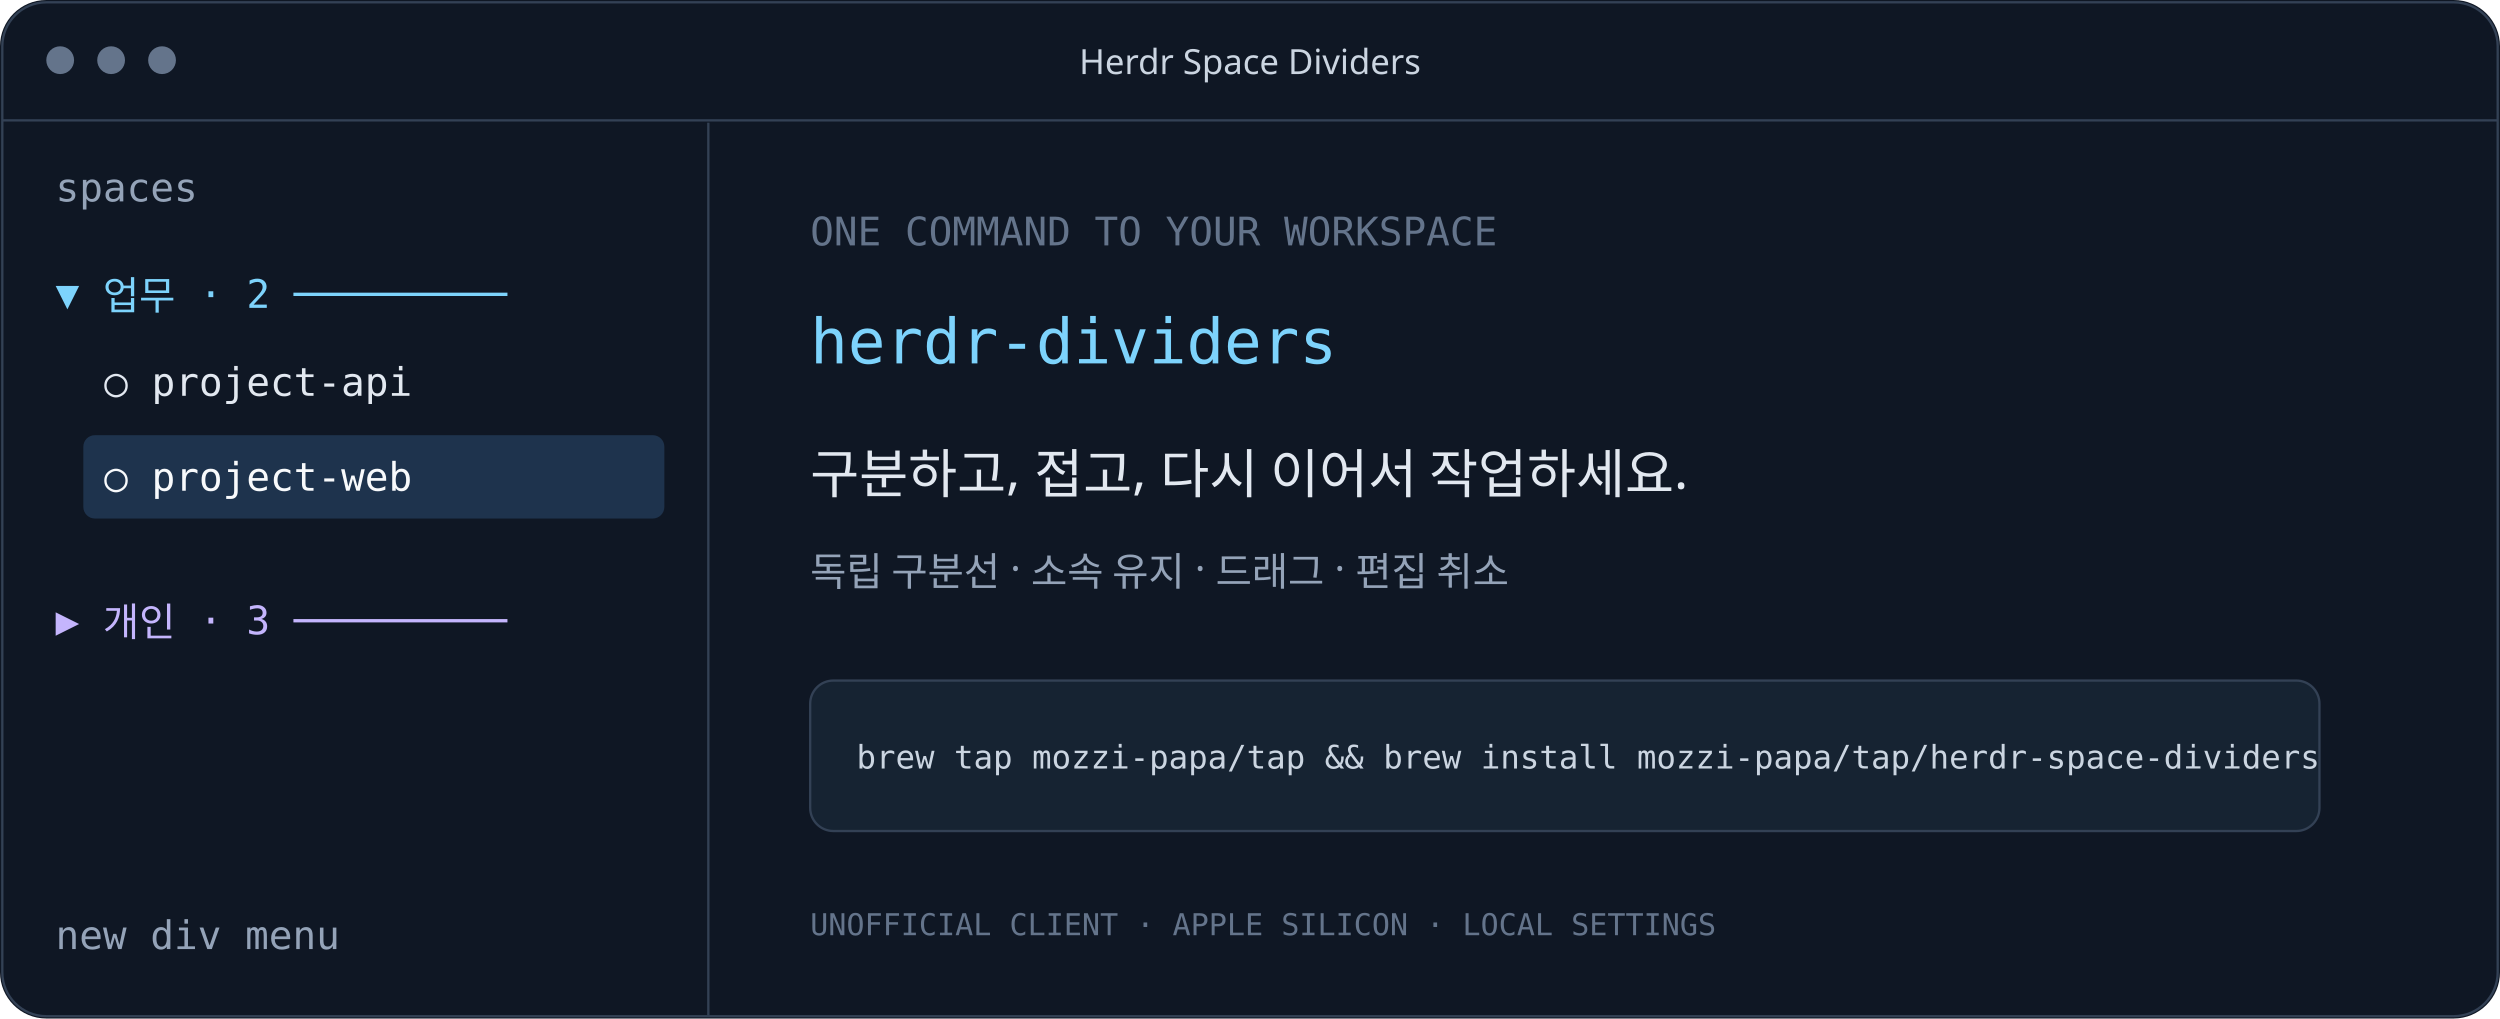
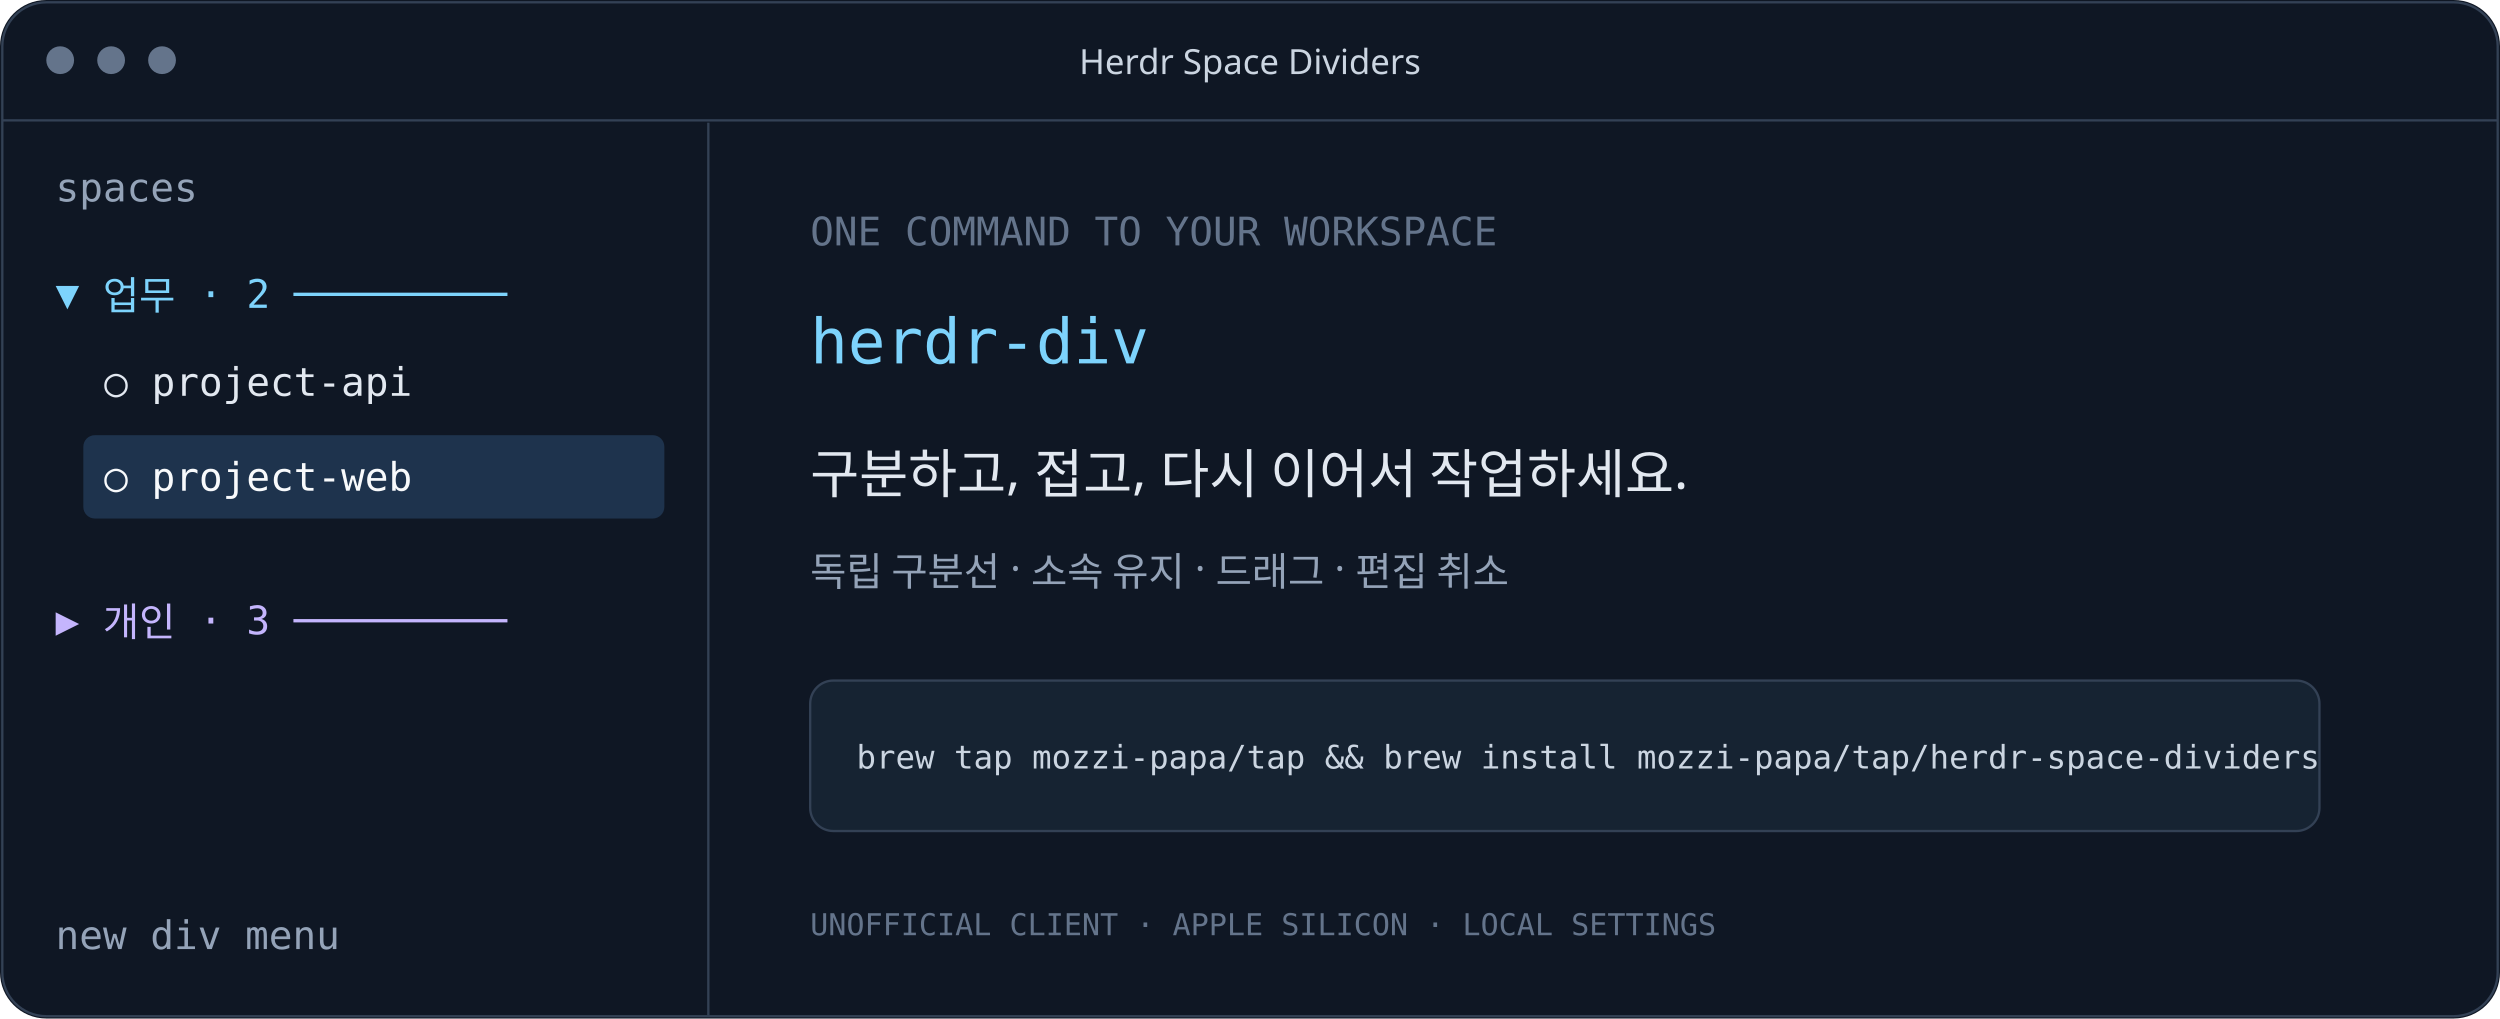
<svg xmlns="http://www.w3.org/2000/svg" width="1080" height="440" viewBox="0 0 1080 440" role="img" aria-labelledby="title description">
  <rect width="1080" height="440" rx="20" fill="#0f1724" />
  <rect x="1" y="1" width="1078" height="438" rx="19" fill="none" stroke="#334155" />
  <path d="M1 52H1079" stroke="#334155" />
  <g fill="#64748b">
    <circle cx="26" cy="26" r="6" />
    <circle cx="48" cy="26" r="6" />
    <circle cx="70" cy="26" r="6" />
  </g>
  <text x="540" y="32" text-anchor="middle" fill="#cbd5e1" font-size="15" font-family="system-ui, sans-serif">Herdr Space Dividers</text>
  <path d="M306 53V439" stroke="#334155" />
  <g font-family="ui-monospace, SFMono-Regular, Menlo, monospace" font-size="17">
    <text x="24" y="87" fill="#94a3b8">spaces</text>
    <text x="24" y="133" fill="#7dd3fc">▼ 업무 · 2 ─────────</text>
    <text x="45" y="171" fill="#e2e8f0">○ project-api</text>
    <rect x="36" y="188" width="251" height="36" rx="5" fill="#1e334d" />
    <text x="45" y="212" fill="#f8fafc">○ project-web</text>
    <text x="24" y="274" fill="#c4b5fd">▶ 개인 · 3 ─────────</text>
    <text x="24" y="410" fill="#94a3b8">new   div       menu</text>
    <text x="350" y="106" fill="#64748b">ONE COMMAND TO YOUR WORKSPACE</text>
-     <text x="350" y="157" fill="#7dd3fc" font-size="27">herdr-dividers</text>
+     <text x="350" y="157" fill="#7dd3fc" font-size="27">herdr-div</text>
    <text x="350" y="213" fill="#e2e8f0" font-family="system-ui, sans-serif" font-size="23">구분하고, 접고, 다시 이어서 작업하세요.</text>
    <text x="350" y="253" fill="#94a3b8" font-family="system-ui, sans-serif" font-size="17">독립 구분선 · 소속 유지 · 드래그 · 편집 취소</text>
    <rect x="350" y="294" width="652" height="65" rx="10" fill="#162332" stroke="#334155" />
    <text x="370" y="332" fill="#cbd5e1" font-size="14">brew tap mozzi-papa/tap &amp;&amp; brew install mozzi-papa/tap/herdr-space-dividers</text>
    <text x="350" y="404" fill="#64748b" font-size="13">UNOFFICIAL CLIENT · APPLE SILICON · LOCAL SETTINGS</text>
  </g>
</svg>
